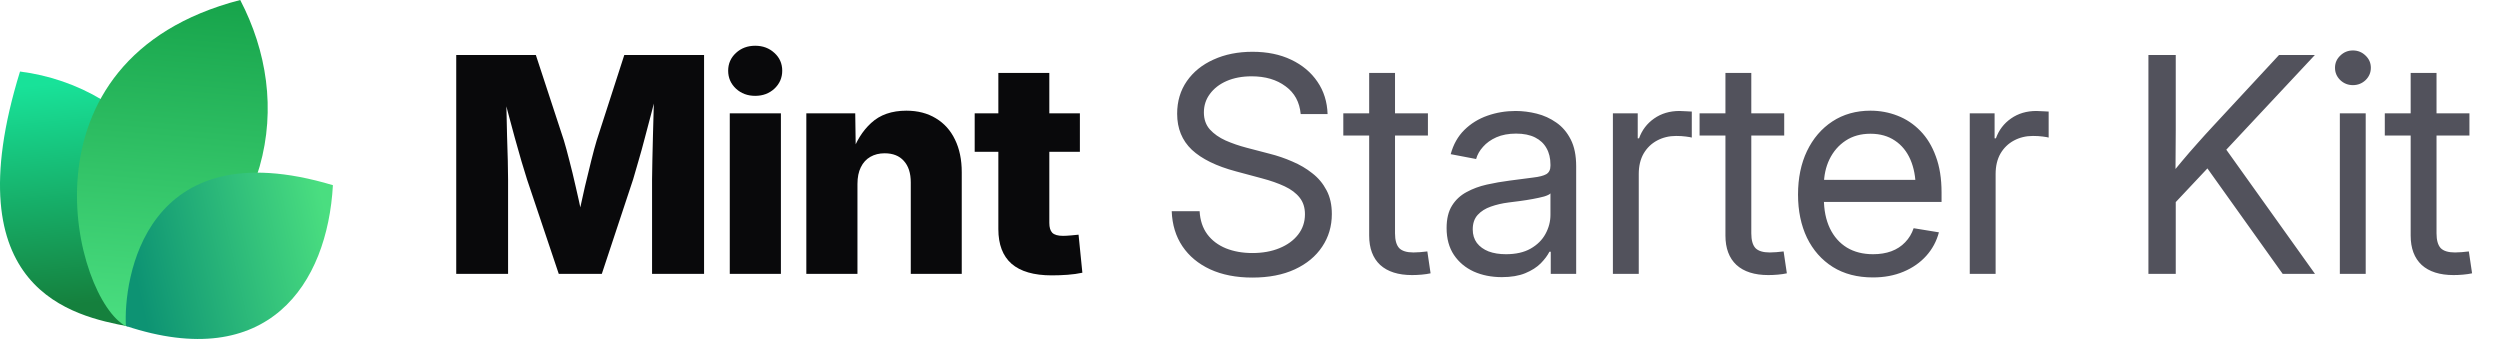
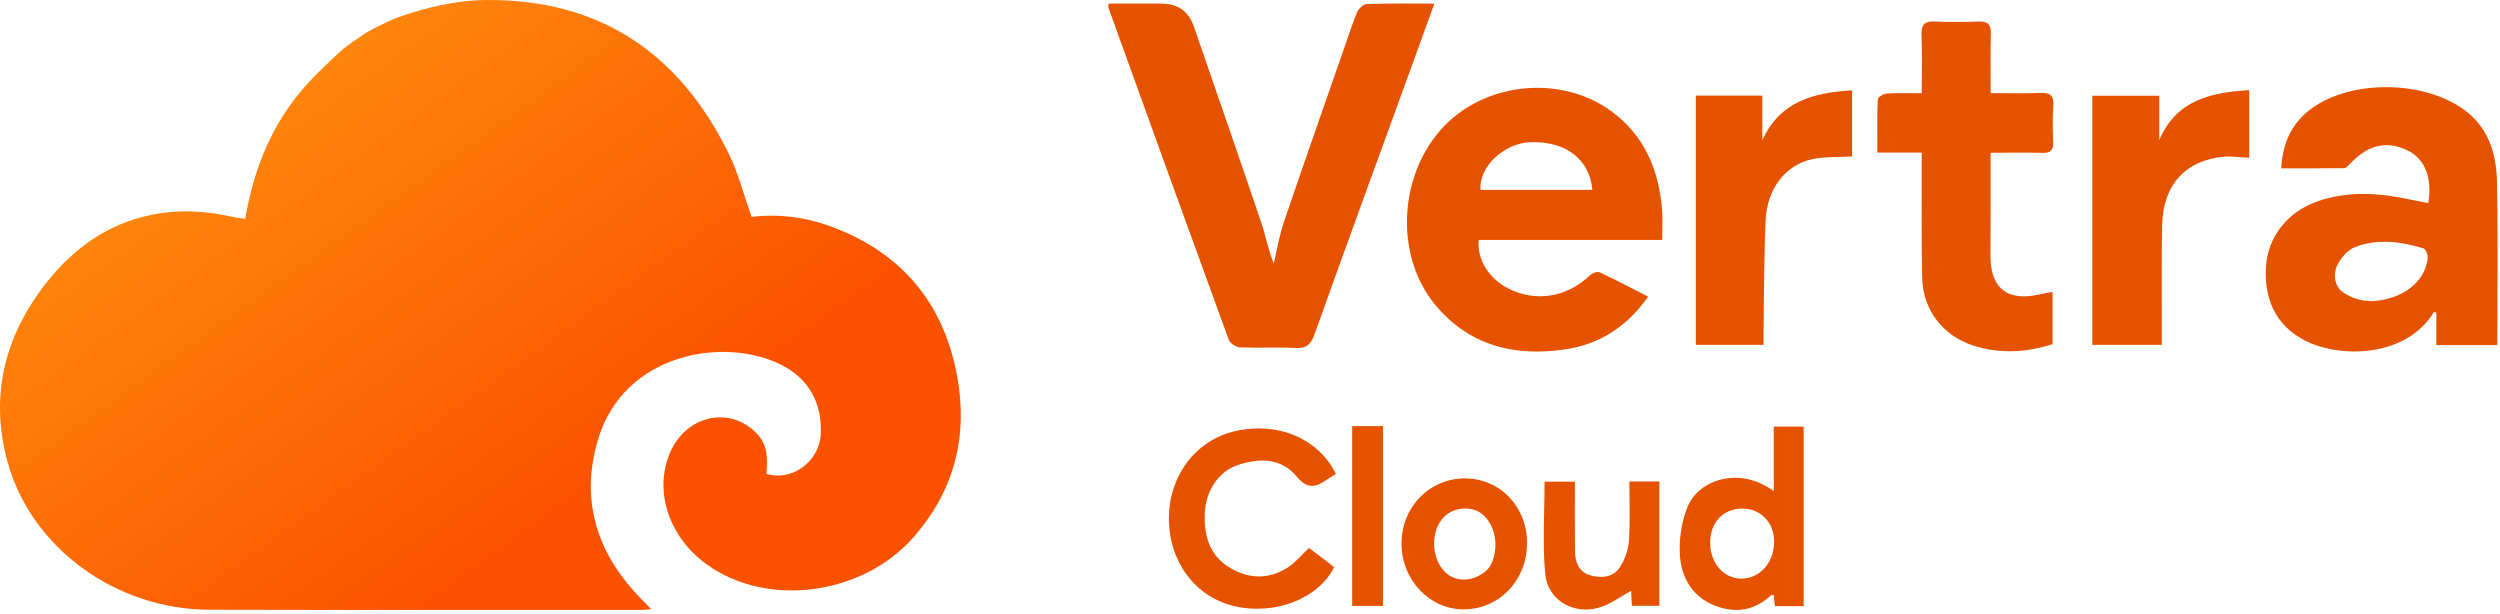
- <svg xmlns="http://www.w3.org/2000/svg" width="177" height="24" viewBox="0 0 177 24" fill="none">
-   <path d="M9.061 23.108C5.268 22.377 -3.391 20.627 1.417 5.064C9.634 6.099 16.973 14.064 9.061 23.108Z" fill="url(#paint0_linear_17557_2020)" />
-   <path d="M8.919 23.094C5.276 21.222 0.784 4.209 17.007 0C20.757 7.193 19.621 16.545 8.919 23.094Z" fill="url(#paint1_linear_17557_2020)" />
-   <path d="M8.914 23.079C8.735 19.882 10.159 9.085 23.57 13.111C23.181 20.123 18.984 26.418 8.914 23.079Z" fill="url(#paint2_linear_17557_2020)" />
-   <path d="M32.301 19.392V3.894H37.938L39.925 9.948C40.036 10.315 40.164 10.787 40.31 11.362C40.462 11.938 40.611 12.552 40.757 13.204C40.91 13.855 41.048 14.483 41.173 15.086C41.305 15.682 41.412 16.192 41.495 16.615H40.695C40.771 16.192 40.871 15.682 40.996 15.086C41.128 14.49 41.267 13.866 41.412 13.214C41.565 12.562 41.714 11.948 41.86 11.373C42.005 10.79 42.133 10.315 42.244 9.948L44.2 3.894H49.848V19.392H46.166V12.704C46.166 12.357 46.173 11.917 46.187 11.383C46.2 10.849 46.214 10.27 46.228 9.646C46.249 9.022 46.266 8.391 46.28 7.753C46.301 7.115 46.311 6.519 46.311 5.964H46.623C46.485 6.561 46.332 7.181 46.166 7.826C45.999 8.471 45.833 9.102 45.666 9.719C45.507 10.336 45.351 10.901 45.198 11.414C45.053 11.928 44.928 12.357 44.824 12.704L42.608 19.392H39.561L37.314 12.704C37.203 12.357 37.072 11.928 36.919 11.414C36.773 10.901 36.614 10.34 36.441 9.729C36.274 9.112 36.104 8.481 35.931 7.836C35.764 7.192 35.608 6.567 35.463 5.964H35.827C35.834 6.512 35.844 7.105 35.858 7.743C35.872 8.374 35.886 9.005 35.9 9.636C35.92 10.26 35.938 10.839 35.952 11.373C35.965 11.907 35.972 12.351 35.972 12.704V19.392H32.301ZM51.668 19.392V8.024H55.288V19.392H51.668ZM53.468 6.786C52.927 6.786 52.473 6.616 52.105 6.276C51.738 5.93 51.554 5.507 51.554 5.007C51.554 4.508 51.738 4.088 52.105 3.749C52.473 3.409 52.927 3.239 53.468 3.239C54.009 3.239 54.463 3.409 54.83 3.749C55.198 4.082 55.382 4.501 55.382 5.007C55.382 5.507 55.198 5.93 54.83 6.276C54.463 6.616 54.009 6.786 53.468 6.786ZM60.708 13.027V19.392H57.088V8.024H60.551L60.593 10.967H60.281C60.593 10.024 61.061 9.268 61.685 8.7C62.309 8.124 63.138 7.836 64.171 7.836C64.975 7.836 65.672 8.017 66.262 8.377C66.851 8.731 67.302 9.234 67.614 9.885C67.933 10.537 68.092 11.307 68.092 12.194V19.392H64.483V12.912C64.483 12.26 64.32 11.754 63.994 11.394C63.675 11.033 63.221 10.853 62.632 10.853C62.25 10.853 61.914 10.936 61.623 11.102C61.332 11.269 61.106 11.515 60.947 11.841C60.787 12.16 60.708 12.555 60.708 13.027ZM76.456 8.024V10.749H69.008V8.024H76.456ZM70.683 5.163H74.292V15.783C74.292 16.102 74.361 16.334 74.5 16.48C74.646 16.625 74.899 16.698 75.259 16.698C75.405 16.698 75.596 16.688 75.831 16.667C76.074 16.646 76.251 16.629 76.362 16.615L76.632 19.309C76.313 19.378 75.963 19.427 75.582 19.455C75.207 19.482 74.836 19.496 74.469 19.496C73.2 19.496 72.25 19.222 71.619 18.674C70.995 18.127 70.683 17.308 70.683 16.22V5.163Z" fill="#09090B" />
-   <path d="M88.667 19.652C87.523 19.652 86.528 19.458 85.682 19.07C84.843 18.681 84.188 18.137 83.716 17.437C83.245 16.736 82.992 15.908 82.957 14.951H84.933C84.968 15.596 85.148 16.14 85.474 16.584C85.8 17.021 86.24 17.354 86.795 17.582C87.35 17.804 87.974 17.915 88.667 17.915C89.388 17.915 90.026 17.801 90.581 17.572C91.143 17.343 91.583 17.024 91.902 16.615C92.228 16.199 92.391 15.717 92.391 15.169C92.391 14.698 92.266 14.306 92.017 13.994C91.767 13.675 91.413 13.408 90.956 13.193C90.498 12.978 89.954 12.787 89.323 12.621L87.502 12.132C86.123 11.765 85.082 11.255 84.382 10.603C83.689 9.944 83.342 9.095 83.342 8.055C83.342 7.174 83.571 6.404 84.028 5.746C84.486 5.087 85.117 4.577 85.921 4.217C86.726 3.849 87.645 3.666 88.678 3.666C89.718 3.666 90.63 3.853 91.413 4.227C92.204 4.602 92.824 5.122 93.275 5.787C93.726 6.446 93.965 7.209 93.993 8.076H92.089C92.013 7.23 91.656 6.574 91.018 6.11C90.387 5.638 89.586 5.403 88.615 5.403C87.95 5.403 87.36 5.513 86.847 5.735C86.341 5.957 85.946 6.262 85.661 6.651C85.377 7.032 85.235 7.469 85.235 7.961C85.235 8.447 85.377 8.849 85.661 9.168C85.946 9.48 86.317 9.74 86.774 9.948C87.232 10.149 87.724 10.319 88.251 10.457L89.884 10.884C90.439 11.023 90.977 11.206 91.496 11.435C92.023 11.657 92.495 11.934 92.911 12.267C93.334 12.593 93.67 12.995 93.92 13.474C94.17 13.945 94.294 14.504 94.294 15.149C94.294 16.015 94.066 16.788 93.608 17.468C93.157 18.148 92.512 18.681 91.673 19.07C90.834 19.458 89.832 19.652 88.667 19.652ZM101.097 8.024V9.594H95.106V8.024H101.097ZM96.937 5.163H98.767V16.521C98.767 17 98.865 17.347 99.059 17.562C99.26 17.77 99.6 17.874 100.078 17.874C100.21 17.874 100.366 17.867 100.546 17.853C100.733 17.832 100.903 17.815 101.056 17.801L101.285 19.351C101.097 19.392 100.886 19.423 100.65 19.444C100.414 19.465 100.189 19.475 99.974 19.475C98.996 19.475 98.244 19.236 97.717 18.758C97.197 18.272 96.937 17.579 96.937 16.677V5.163ZM106.33 19.621C105.595 19.621 104.932 19.489 104.343 19.226C103.754 18.955 103.285 18.564 102.939 18.05C102.592 17.53 102.419 16.896 102.419 16.147C102.419 15.495 102.547 14.965 102.804 14.556C103.06 14.146 103.403 13.828 103.833 13.599C104.263 13.363 104.742 13.186 105.269 13.068C105.796 12.95 106.333 12.857 106.881 12.787C107.574 12.69 108.132 12.617 108.555 12.569C108.978 12.52 109.287 12.441 109.481 12.33C109.675 12.212 109.772 12.014 109.772 11.737V11.654C109.772 11.203 109.679 10.815 109.492 10.489C109.311 10.163 109.041 9.91 108.68 9.729C108.32 9.549 107.872 9.459 107.338 9.459C106.805 9.459 106.34 9.546 105.945 9.719C105.556 9.892 105.241 10.118 104.998 10.395C104.755 10.665 104.593 10.953 104.509 11.258L102.71 10.915C102.897 10.222 103.22 9.65 103.677 9.199C104.135 8.748 104.679 8.412 105.31 8.19C105.941 7.968 106.607 7.857 107.307 7.857C107.8 7.857 108.295 7.92 108.795 8.044C109.301 8.169 109.765 8.381 110.188 8.679C110.611 8.97 110.951 9.369 111.208 9.875C111.464 10.374 111.593 11.005 111.593 11.768V19.392H109.793V17.822H109.7C109.568 18.085 109.363 18.359 109.086 18.643C108.809 18.921 108.444 19.153 107.994 19.34C107.543 19.527 106.988 19.621 106.33 19.621ZM106.621 17.998C107.321 17.998 107.904 17.867 108.368 17.603C108.84 17.333 109.19 16.986 109.419 16.563C109.654 16.133 109.772 15.682 109.772 15.211V13.692C109.703 13.769 109.554 13.841 109.325 13.911C109.096 13.973 108.829 14.032 108.524 14.088C108.226 14.143 107.921 14.192 107.609 14.233C107.304 14.275 107.033 14.309 106.798 14.337C106.354 14.393 105.938 14.49 105.549 14.628C105.168 14.76 104.86 14.954 104.624 15.211C104.388 15.467 104.27 15.811 104.27 16.241C104.27 16.615 104.367 16.934 104.561 17.198C104.762 17.461 105.04 17.662 105.393 17.801C105.747 17.933 106.156 17.998 106.621 17.998ZM114.193 19.392V8.024H115.951V9.792H116.045C116.253 9.209 116.61 8.741 117.116 8.388C117.622 8.034 118.219 7.857 118.905 7.857C119.058 7.857 119.217 7.864 119.384 7.878C119.55 7.885 119.682 7.892 119.779 7.899V9.74C119.716 9.719 119.578 9.695 119.363 9.667C119.155 9.639 118.922 9.625 118.666 9.625C118.174 9.625 117.726 9.733 117.324 9.948C116.922 10.163 116.603 10.471 116.367 10.874C116.138 11.276 116.024 11.758 116.024 12.319V19.392H114.193ZM126.322 8.024V9.594H120.33V8.024H126.322ZM122.161 5.163H123.992V16.521C123.992 17 124.089 17.347 124.283 17.562C124.484 17.77 124.824 17.874 125.302 17.874C125.434 17.874 125.59 17.867 125.77 17.853C125.958 17.832 126.127 17.815 126.28 17.801L126.509 19.351C126.322 19.392 126.11 19.423 125.874 19.444C125.639 19.465 125.413 19.475 125.198 19.475C124.221 19.475 123.468 19.236 122.941 18.758C122.421 18.272 122.161 17.579 122.161 16.677V5.163ZM132.604 19.642C131.502 19.642 130.555 19.396 129.765 18.903C128.974 18.404 128.364 17.714 127.934 16.834C127.511 15.946 127.3 14.927 127.3 13.775C127.3 12.611 127.511 11.584 127.934 10.697C128.364 9.802 128.964 9.102 129.734 8.596C130.51 8.089 131.408 7.836 132.428 7.836C133.1 7.836 133.738 7.954 134.341 8.19C134.952 8.426 135.489 8.783 135.954 9.261C136.425 9.74 136.793 10.343 137.056 11.071C137.327 11.792 137.462 12.645 137.462 13.63V14.296H128.433V12.735H136.463L135.631 13.297C135.631 12.541 135.506 11.876 135.257 11.3C135.007 10.725 134.643 10.277 134.165 9.958C133.686 9.632 133.107 9.469 132.428 9.469C131.748 9.469 131.162 9.632 130.67 9.958C130.177 10.284 129.796 10.725 129.526 11.279C129.262 11.827 129.13 12.441 129.13 13.12V14.046C129.13 14.864 129.273 15.572 129.557 16.168C129.841 16.757 130.243 17.211 130.763 17.53C131.283 17.842 131.901 17.998 132.615 17.998C133.093 17.998 133.523 17.929 133.905 17.79C134.293 17.645 134.619 17.433 134.882 17.156C135.153 16.879 135.354 16.546 135.486 16.157L137.275 16.449C137.108 17.08 136.81 17.634 136.38 18.113C135.95 18.591 135.413 18.966 134.768 19.236C134.123 19.507 133.402 19.642 132.604 19.642ZM139.459 19.392V8.024H141.217V9.792H141.311C141.519 9.209 141.876 8.741 142.382 8.388C142.888 8.034 143.485 7.857 144.171 7.857C144.324 7.857 144.483 7.864 144.649 7.878C144.816 7.885 144.948 7.892 145.045 7.899V9.74C144.982 9.719 144.844 9.695 144.629 9.667C144.421 9.639 144.188 9.625 143.932 9.625C143.439 9.625 142.992 9.733 142.59 9.948C142.188 10.163 141.869 10.471 141.633 10.874C141.404 11.276 141.29 11.758 141.29 12.319V19.392H139.459ZM153.429 14.961V12.715C153.783 12.257 154.136 11.82 154.49 11.404C154.844 10.981 155.204 10.565 155.572 10.156C155.939 9.74 156.314 9.327 156.695 8.918L161.355 3.894H163.893L157.277 10.967H157.184L153.429 14.961ZM152.108 19.392V3.894H154.043V9.241L154.022 12.559L154.043 13.505V19.392H152.108ZM161.615 19.392L155.967 11.477L157.173 9.969L163.903 19.392H161.615ZM165.661 19.392V8.024H167.492V19.392H165.661ZM166.587 6.027C166.24 6.027 165.942 5.909 165.692 5.673C165.443 5.43 165.318 5.139 165.318 4.799C165.318 4.459 165.443 4.172 165.692 3.936C165.942 3.693 166.24 3.572 166.587 3.572C166.934 3.572 167.232 3.693 167.482 3.936C167.731 4.172 167.856 4.459 167.856 4.799C167.856 5.139 167.731 5.43 167.482 5.673C167.232 5.909 166.934 6.027 166.587 6.027ZM174.836 8.024V9.594H168.844V8.024H174.836ZM170.675 5.163H172.506V16.521C172.506 17 172.603 17.347 172.797 17.562C172.998 17.77 173.338 17.874 173.816 17.874C173.948 17.874 174.104 17.867 174.284 17.853C174.472 17.832 174.641 17.815 174.794 17.801L175.023 19.351C174.836 19.392 174.624 19.423 174.388 19.444C174.153 19.465 173.927 19.475 173.712 19.475C172.735 19.475 171.982 19.236 171.455 18.758C170.935 18.272 170.675 17.579 170.675 16.677V5.163Z" fill="#52525C" />
+ <svg xmlns="http://www.w3.org/2000/svg" width="428" height="105" viewBox="0 0 428 105" fill="none">
+   <path d="M67.95 3.029C72.956 1.266 78.066 0.024 83.415 0.001C102.864 -0.085 116.379 9.201 124.774 26.331C126.413 29.679 127.336 33.375 128.667 37.125C132.93 36.61 137.375 37.062 141.607 38.544C153.931 42.859 161.467 51.494 163.848 64.313C165.753 74.584 163.454 83.865 156.479 91.881C147.767 101.903 131.396 104.13 120.981 96.616C114.699 92.084 112.056 84.552 114.473 78.068C117.035 71.186 124.869 69.239 129.617 74.281C131.491 76.269 131.432 78.696 131.21 81.122C135.569 82.482 140.299 79.012 140.516 74.304C140.756 69.026 138.506 64.901 133.867 62.515C124.254 57.567 106.756 60.242 102.325 75.424C99.496 85.108 101.859 93.797 108.603 101.293C109.485 102.273 110.431 103.191 111.49 104.284C110.911 104.338 110.454 104.415 110.001 104.415C85.28 104.415 60.563 104.451 35.842 104.388C19.875 104.347 5.346 93.828 1.295 79.089C-1.814 67.779 0.77 57.445 8.03 48.295C13.058 41.956 19.422 37.695 27.569 36.488C31.724 35.874 35.851 36.226 39.938 37.153C40.585 37.297 41.251 37.351 41.988 37.46C43.324 29.521 46.089 22.359 51.027 16.209C53.141 13.579 55.653 11.248 58.128 8.934C59.495 7.656 61.165 6.698 62.7 5.591C62.7 5.591 63.234 5.238 65.311 4.231C67.384 3.223 67.95 3.038 67.95 3.038V3.029Z" fill="url(#paint0_linear_1015_31)" />
+   <path d="M245.561 0.625C243.841 5.374 242.288 9.657 240.731 13.941C235.477 28.396 230.19 42.841 225.013 57.319C224.402 59.031 223.614 59.664 221.785 59.573C218.626 59.415 215.449 59.605 212.285 59.469C211.611 59.442 210.588 58.783 210.366 58.177C203.441 39.222 196.593 20.24 189.741 1.262C189.718 1.199 189.755 1.117 189.813 0.62C192.787 0.62 195.824 0.62 198.861 0.62C201.646 0.62 203.493 1.937 204.401 4.569C208.239 15.703 212.109 26.823 215.883 37.979C216.671 40.302 217.11 42.737 218.061 45.114C218.64 42.724 219.038 40.27 219.826 37.948C223.202 28.007 226.692 18.107 230.141 8.193C230.856 6.137 231.507 4.054 232.358 2.057C232.616 1.456 233.431 0.706 234.015 0.688C237.699 0.562 241.388 0.625 245.556 0.625H245.561Z" fill="#E55200" />
+   <path d="M427.544 59.076H417.102V53.491C416.903 53.478 416.686 53.415 416.654 53.469C412.182 60.807 401.754 61.349 395.626 58.769C390.213 56.487 387.592 51.969 387.927 45.76C388.212 40.537 391.67 36.199 396.857 34.432C402.112 32.643 407.38 33.032 412.676 34.17C413.69 34.387 414.708 34.581 415.717 34.78C416.459 30.452 415.138 27.162 412.173 25.748C408.507 23.999 405.307 24.794 402.162 28.21C401.926 28.463 401.587 28.789 401.288 28.789C397.767 28.829 394.25 28.816 390.543 28.816C390.801 24.306 392.426 21.062 395.608 18.676C402.628 13.408 415.785 13.738 422.547 19.331C426.209 22.359 427.376 26.615 427.476 31.03C427.684 40.279 427.539 49.538 427.539 59.081L427.544 59.076ZM406.317 51.553C411.345 51.164 415.138 48.345 415.622 44.242C415.69 43.686 415.301 42.647 414.912 42.53C411.046 41.341 407.045 40.817 403.203 42.286C401.881 42.792 400.623 44.296 400.034 45.647C399.387 47.134 399.777 49.316 401.306 50.161C402.691 51.047 404.121 51.558 406.312 51.558L406.317 51.553Z" fill="#E55200" />
+   <path d="M284.566 41.075H253.178C252.793 44.265 254.839 47.617 258.08 49.316C262.823 51.806 268.227 50.943 272.196 47.138C272.581 46.768 273.441 46.429 273.83 46.61C276.582 47.893 279.271 49.312 282.172 50.789C278.393 56.09 273.735 58.945 268.019 59.804C259.293 61.114 251.458 59.185 245.647 52.104C238.663 43.596 239.469 29.724 247.199 21.636C254.509 13.986 267.367 12.784 275.935 19.097C281.588 23.263 284.023 29.204 284.553 36.023C284.675 37.586 284.571 39.172 284.571 41.075H284.566ZM272.617 32.503C272.142 27.189 267.969 24.094 261.863 24.352C257.672 24.528 253.146 28.409 253.472 32.503H272.617Z" fill="#E55200" />
+   <path d="M328.994 26.123H321.404C321.404 22.969 321.349 19.987 321.476 17.009C321.494 16.638 322.472 16.051 323.033 16.01C324.902 15.884 326.785 15.961 329.003 15.961C329.003 12.545 329.107 9.26 328.962 5.988C328.881 4.158 329.523 3.603 331.284 3.684C333.764 3.801 336.258 3.77 338.743 3.693C340.286 3.643 340.888 4.172 340.839 5.767C340.739 9.056 340.807 12.355 340.807 15.943C343.767 15.943 346.528 16.019 349.284 15.911C350.9 15.848 351.642 16.259 351.525 18.03C351.389 20.127 351.425 22.241 351.511 24.347C351.57 25.734 351.045 26.209 349.678 26.173C346.827 26.1 343.975 26.15 340.798 26.15C340.798 28.635 340.798 30.94 340.798 33.244C340.789 36.777 340.771 40.315 340.771 43.849C340.771 49.353 343.699 51.657 349.081 50.414C349.796 50.252 350.515 50.134 351.398 49.963V58.923C346.84 60.369 342.264 60.626 337.698 59.117C332.579 57.427 329.22 53.031 329.084 47.617C328.931 41.454 329.012 35.282 328.994 29.114C328.994 28.228 328.994 27.343 328.994 26.114V26.123Z" fill="#E55200" />
+   <path d="M358.205 16.39H369.665V23.995C372.607 17.09 378.473 15.848 385.067 15.427V27.013C383.533 26.941 382.107 26.71 380.713 26.832C374.15 27.411 370.289 31.672 370.154 38.603C370.036 44.545 370.113 50.491 370.099 56.438C370.099 57.251 370.099 58.064 370.099 59.036H358.205V16.39Z" fill="#E55200" />
+   <path d="M290.328 16.363H301.706V24.022C304.734 17.339 310.473 15.866 317.077 15.464V26.783C314.746 26.923 312.456 26.796 310.288 27.243C305.703 28.192 302.516 32.304 302.272 37.726C301.991 43.957 302.023 50.207 301.923 56.447C301.91 57.26 301.923 58.073 301.923 59.04H290.328V16.358V16.363Z" fill="#E55200" />
+   <path d="M228.706 81.145C228.158 81.484 227.701 81.737 227.276 82.035C225.352 83.386 223.908 83.91 221.944 81.529C219.31 78.339 215.435 78.379 211.733 79.681C208.452 80.833 206.343 84.294 206.248 88.027C206.148 91.876 207.144 95.22 210.674 97.271C213.928 99.165 217.305 99.201 220.491 97.136C221.785 96.295 222.799 95.03 224.103 93.806C225.47 94.845 226.945 95.97 228.407 97.086C225.782 102.463 218.278 105.382 211.376 103.783C204.65 102.224 200.128 96.196 200.115 88.768C200.101 81.452 204.736 75.339 211.457 73.807C218.744 72.148 225.691 75.036 228.706 81.14V81.145Z" fill="#E55200" />
+   <path d="M308.79 103.769H303.874C303.797 103.127 303.725 102.495 303.648 101.853C303.453 101.885 303.263 101.853 303.177 101.935C300.335 104.573 297.049 105.048 293.55 103.665C289.717 102.147 287.843 98.875 287.599 95.062C287.422 92.328 287.87 89.323 288.902 86.793C290.898 81.908 298.072 79.866 303.666 84.095V73.039H308.79V103.778V103.769ZM298.285 87.069C295.039 87.06 292.808 89.4 292.781 92.852C292.754 96.395 295.103 99.097 298.185 99.061C301.267 99.029 303.657 96.368 303.729 92.888C303.802 89.531 301.503 87.073 298.285 87.064V87.069Z" fill="#E55200" />
+   <path d="M250.526 104.32C244.719 104.302 239.962 99.264 239.939 93.096C239.917 86.852 244.687 81.922 250.761 81.904C256.835 81.886 261.542 86.852 261.429 93.169C261.32 99.49 256.577 104.338 250.526 104.32ZM255.477 96.173C256.278 94.05 256.224 91.65 255.115 89.667C254.301 88.203 253.065 87.263 251.535 87.096C248.693 86.784 246.412 88.411 245.733 91.23C244.95 94.493 246.366 97.936 248.887 98.898C250.806 99.63 252.888 99.083 254.409 97.719C254.921 97.262 255.233 96.806 255.473 96.173H255.477Z" fill="#E55200" />
+   <path d="M278.936 82.428H284.086V103.715H279.375C279.325 102.743 279.28 101.794 279.248 101.157C277.406 102.133 275.609 103.525 273.581 104.072C269.259 105.238 264.955 102.662 264.543 98.27C264.054 93.083 264.43 87.814 264.43 82.464H269.626C269.626 86.486 269.594 90.444 269.639 94.402C269.657 96.25 270.314 97.927 272.215 98.478C274.088 99.025 276.161 98.898 277.32 97.118C278.171 95.812 278.764 94.14 278.872 92.59C279.103 89.305 278.945 85.998 278.945 82.433L278.936 82.428Z" fill="#E55200" />
+   <path d="M231.494 72.953H236.776V103.733H231.494V72.953Z" fill="#E55200" />
  <defs>
-     <linearGradient id="paint0_linear_17557_2020" x1="3.776" y1="5.916" x2="5.232" y2="21.559" gradientUnits="userSpaceOnUse">
-       <stop stop-color="#18E299" />
-       <stop offset="1" stop-color="#15803D" />
-     </linearGradient>
-     <linearGradient id="paint1_linear_17557_2020" x1="12.171" y1="-0.718" x2="10.19" y2="22.983" gradientUnits="userSpaceOnUse">
-       <stop stop-color="#16A34A" />
-       <stop offset="1" stop-color="#4ADE80" />
-     </linearGradient>
-     <linearGradient id="paint2_linear_17557_2020" x1="23.133" y1="15.353" x2="9.338" y2="18.52" gradientUnits="userSpaceOnUse">
-       <stop stop-color="#4ADE80" />
-       <stop offset="1" stop-color="#0D9373" />
+     <linearGradient id="paint0_linear_1015_31" x1="45.359" y1="-0.116" x2="120.506" y2="104.653" gradientUnits="userSpaceOnUse">
+       <stop stop-color="#FF8E10" />
+       <stop offset="0.779" stop-color="#FB5200" />
    </linearGradient>
  </defs>
</svg>
